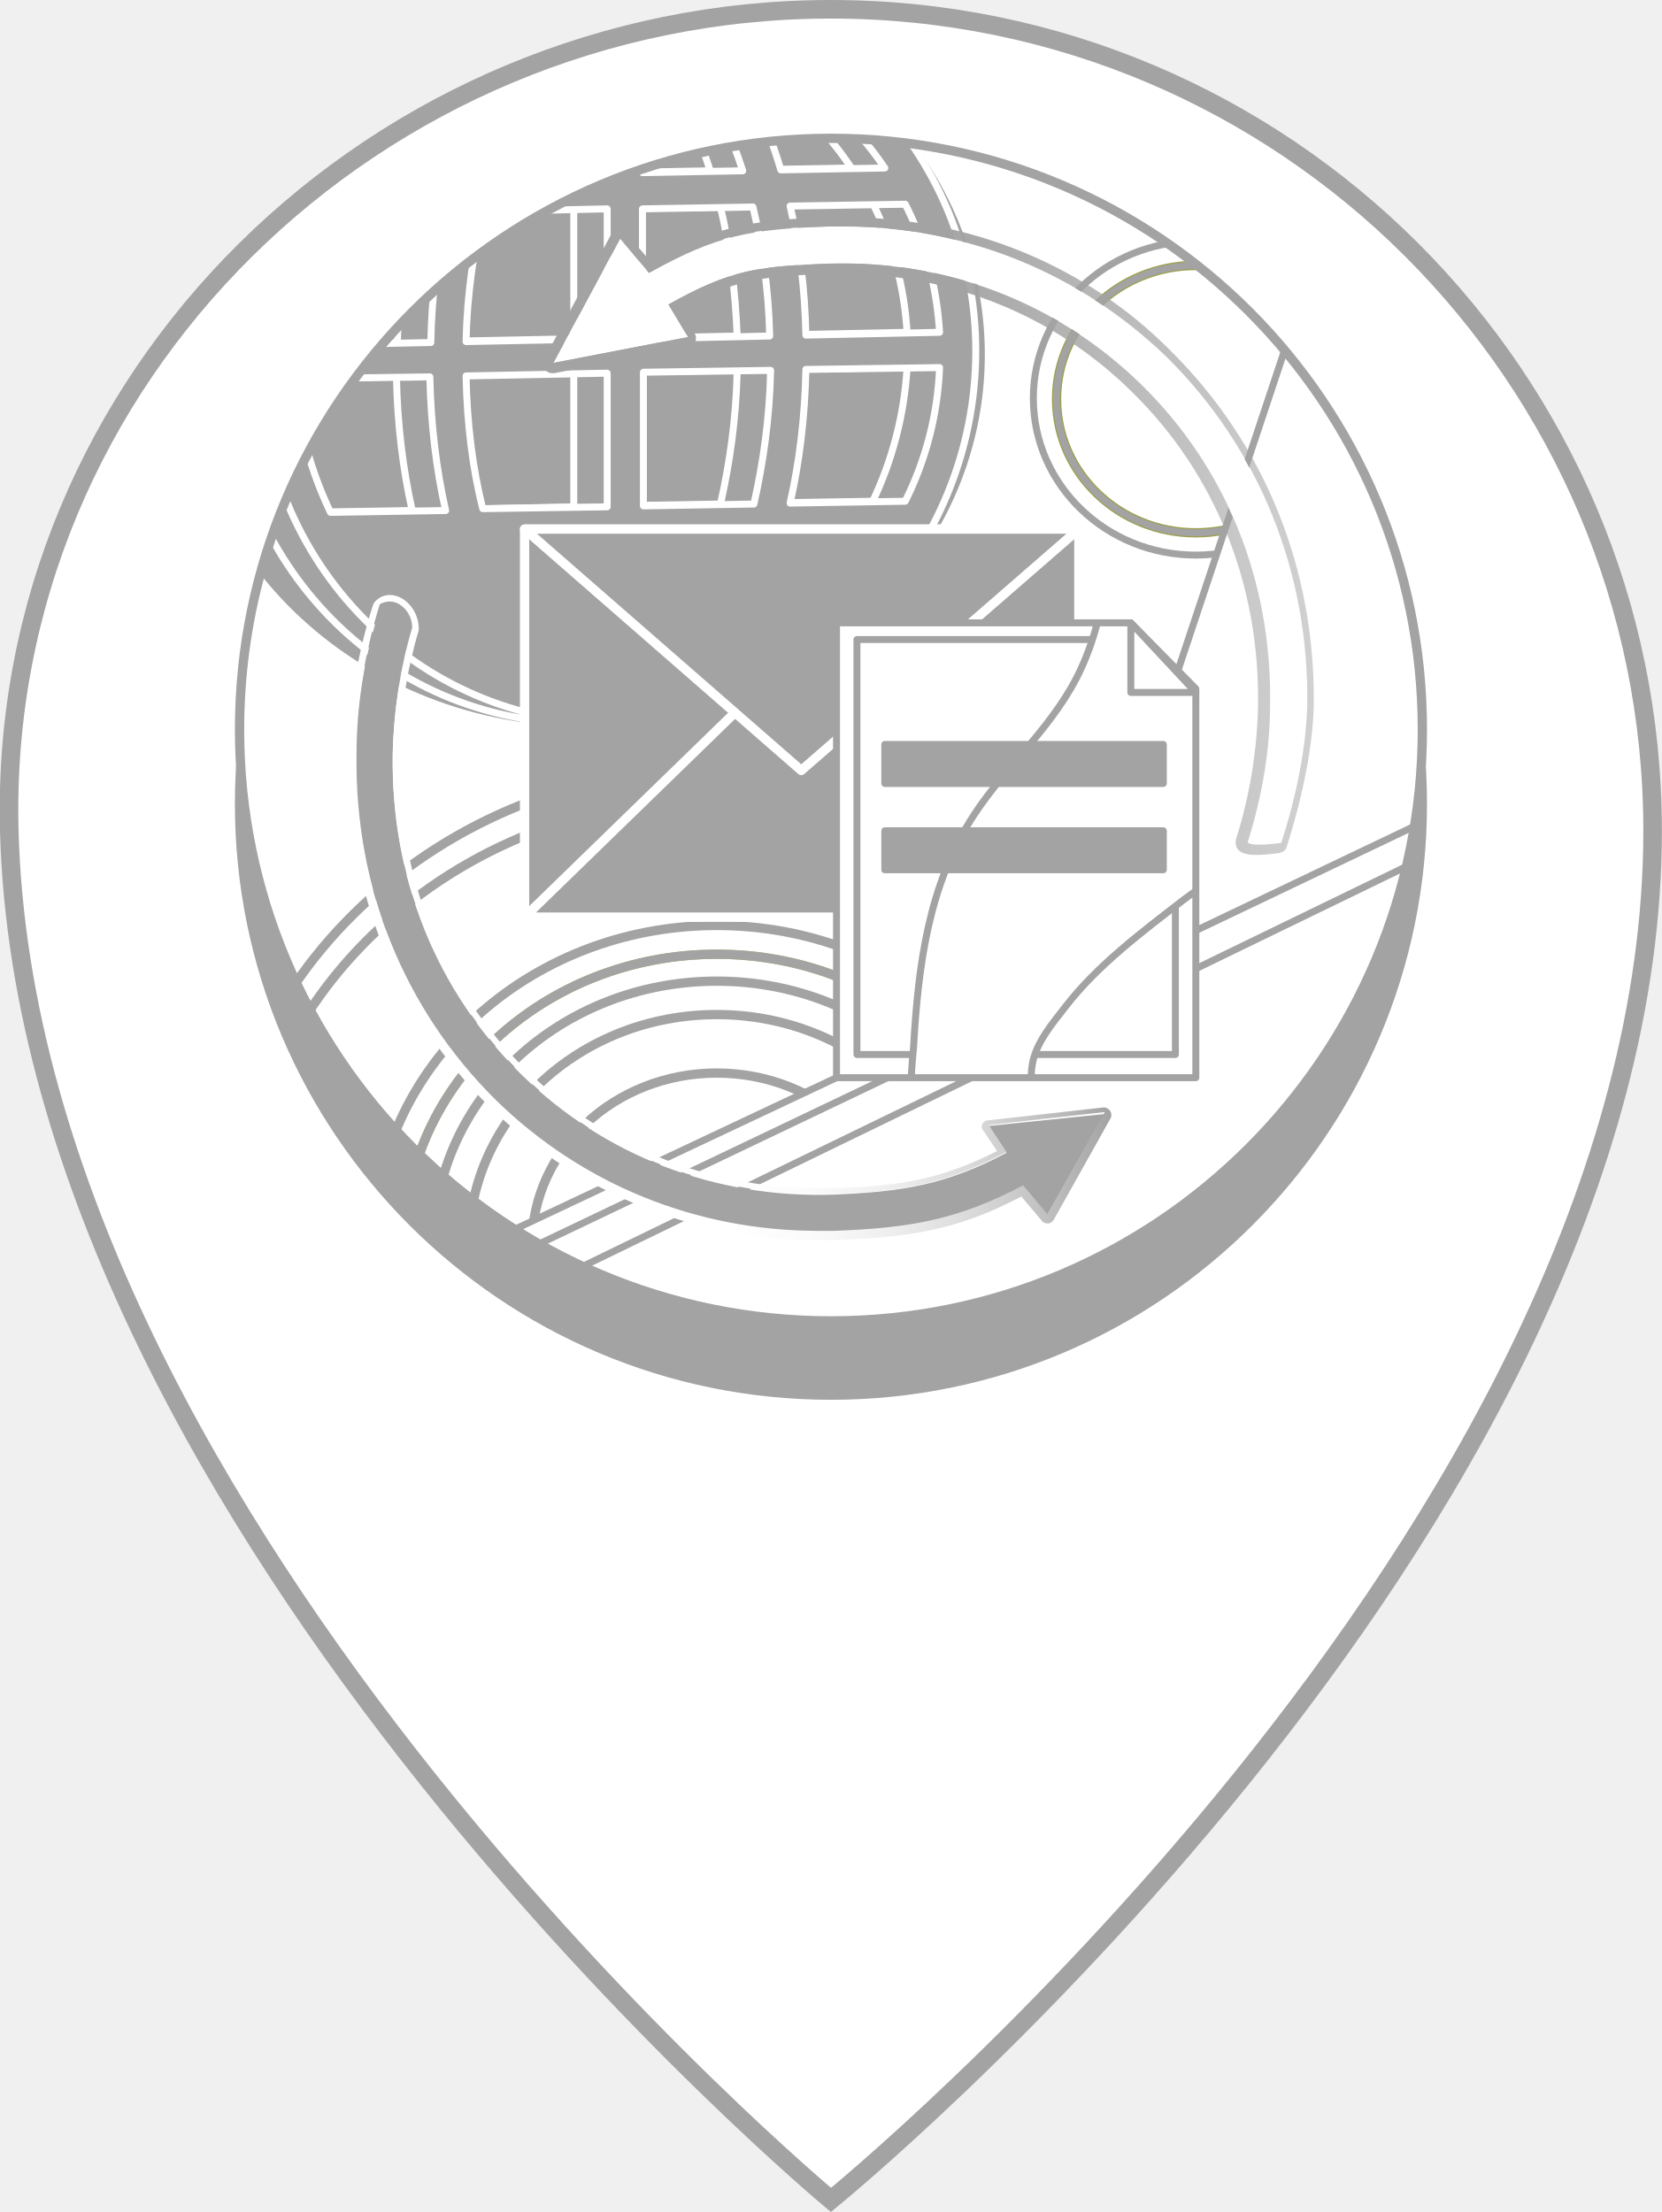
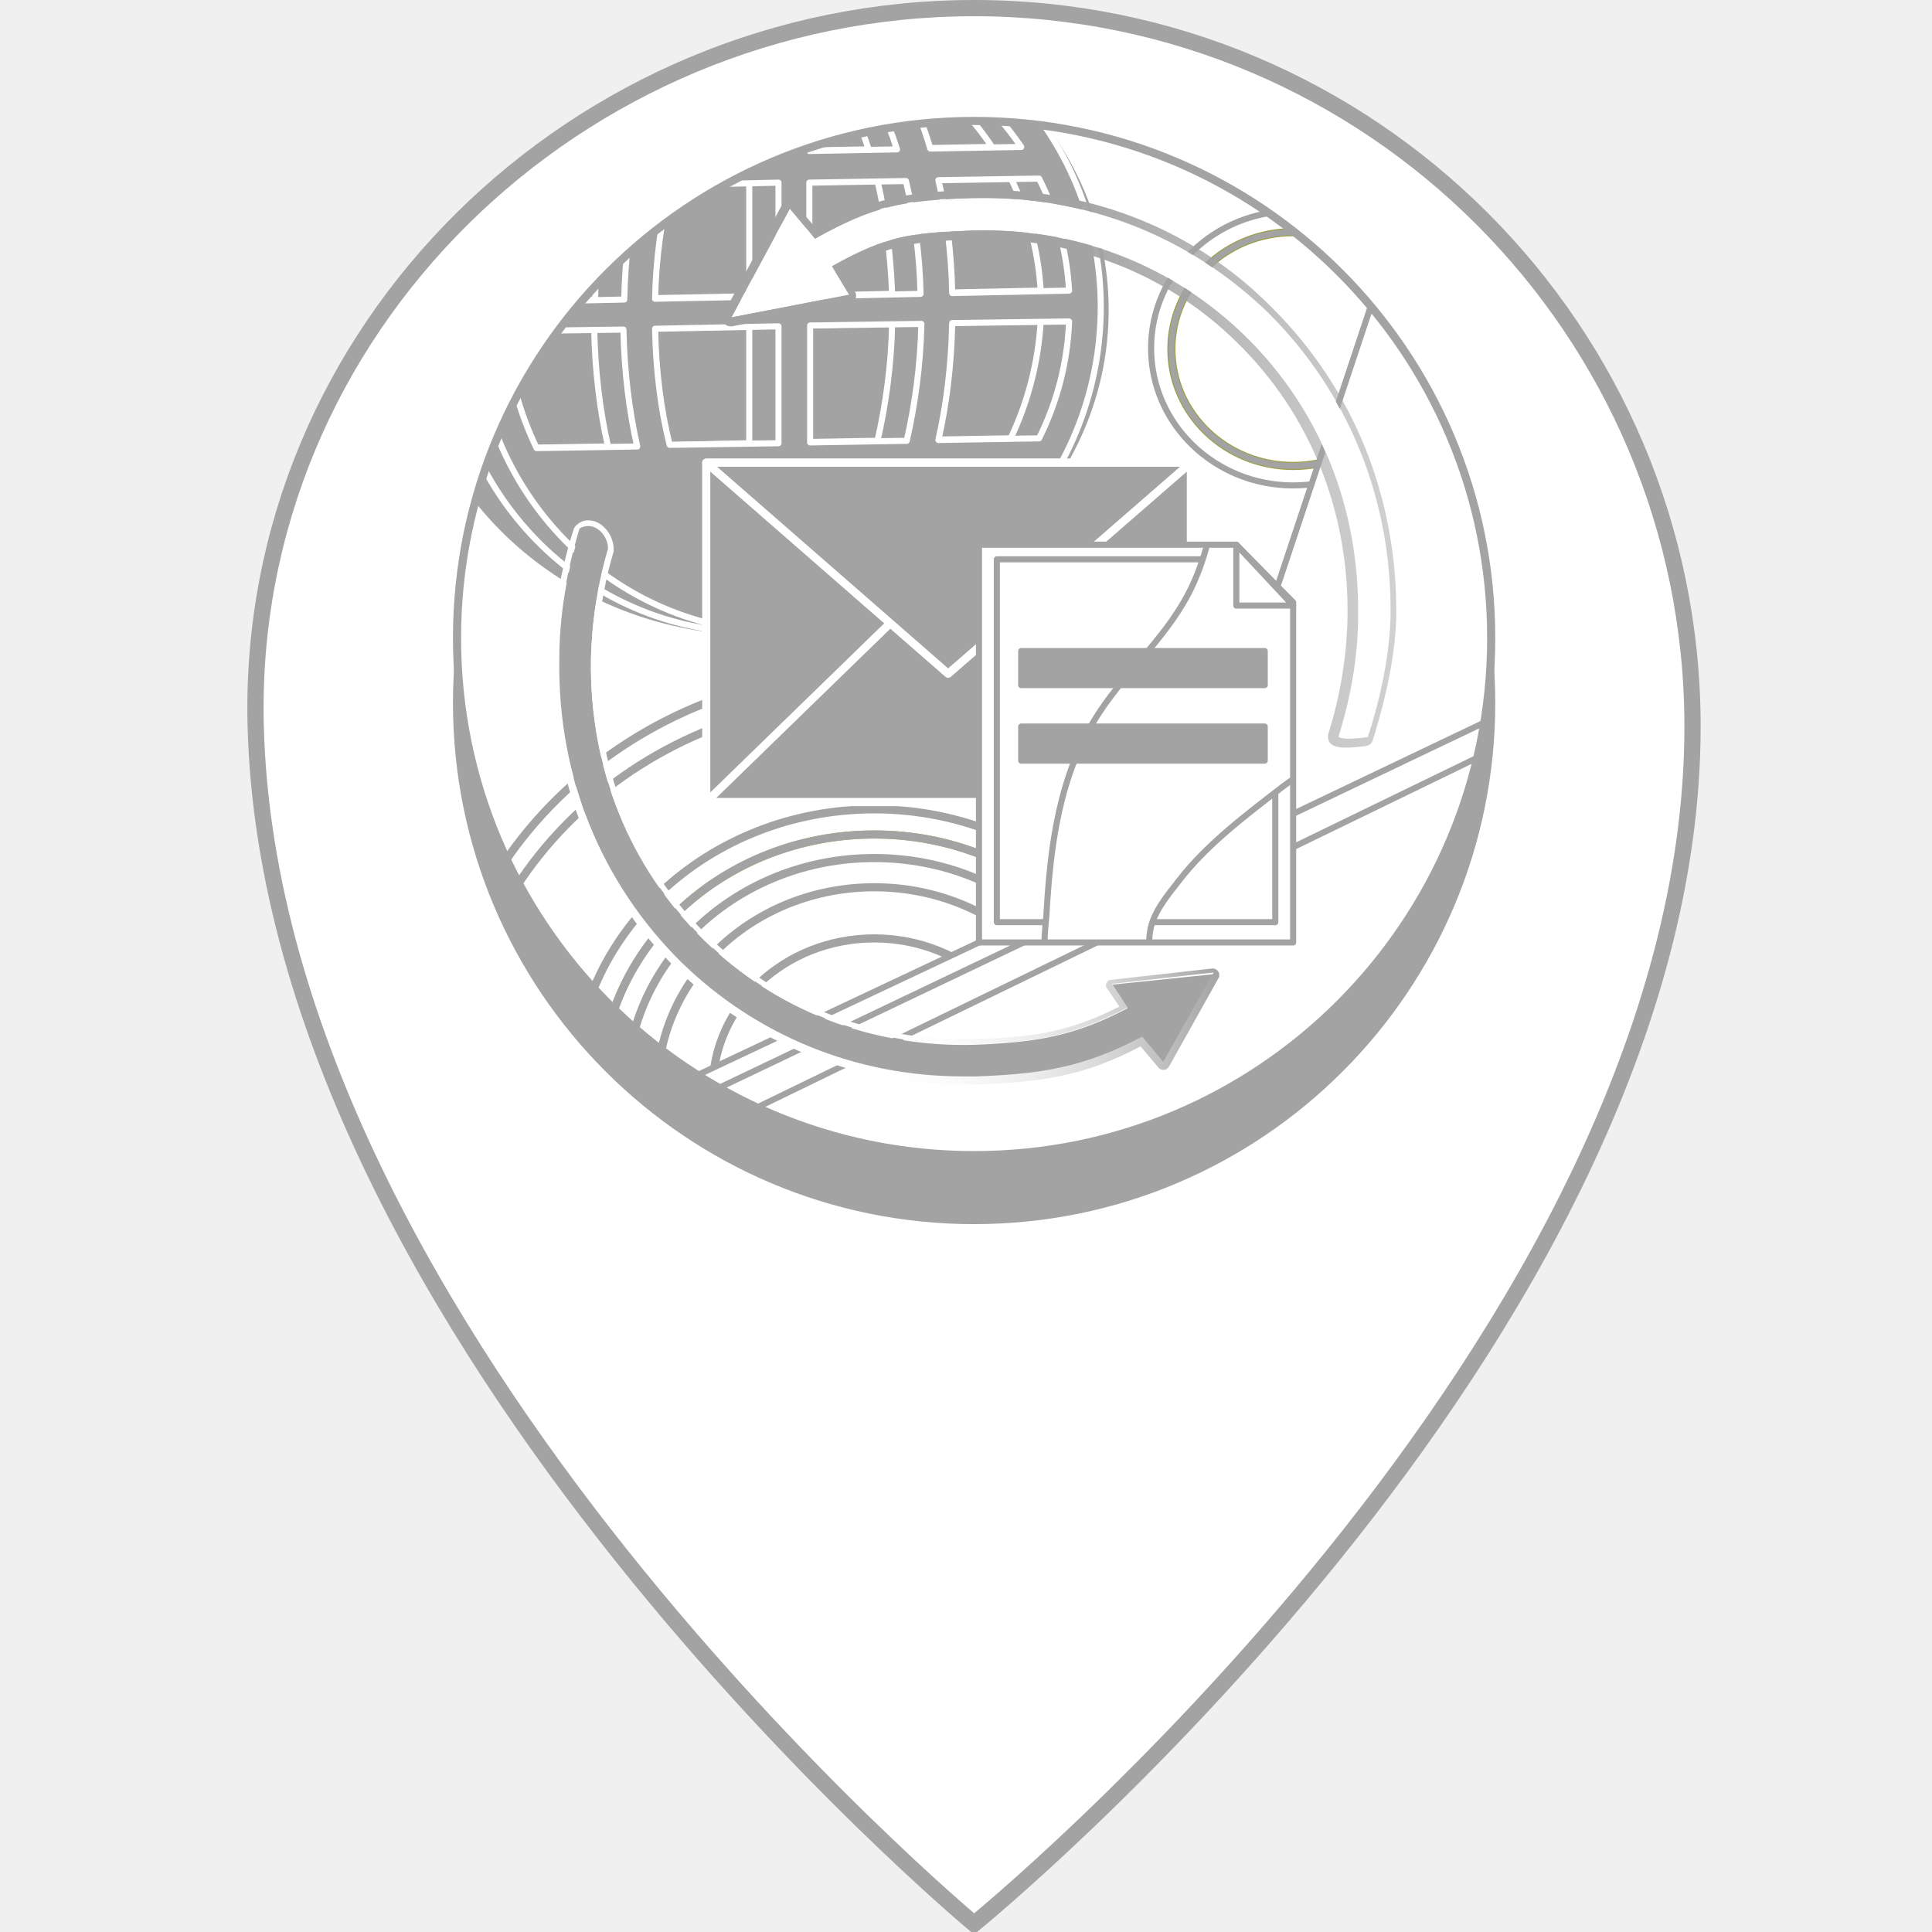
- <svg xmlns="http://www.w3.org/2000/svg" xmlns:xlink="http://www.w3.org/1999/xlink" version="1.1" id="Layer_1" x="0px" y="0px" viewBox="0 0 179 238.3" enable-background="new 0 0 179 238.3" xml:space="preserve">
+ <svg xmlns="http://www.w3.org/2000/svg" xmlns:xlink="http://www.w3.org/1999/xlink" version="1.1" id="Layer_1" x="0px" y="0px" viewBox="0 0 177 238" enable-background="new 0 0 177 238" width="510" height="510" xml:space="preserve">
  <g>
    <path fill="#FFFFFF" stroke="#A3A3A3" stroke-width="2" stroke-miterlimit="10" d="M178,89.5C178,165,89.5,237,89.5,237   S3,165,1,89.5C-0.3,40.6,40.7,1,89.5,1S178,40.6,178,89.5z" />
    <ellipse id="XMLID_335_" fill="#A3A3A3" stroke="#A3A3A3" stroke-miterlimit="10" cx="89.5" cy="86.6" rx="63.7" ry="63.7" />
    <g>
      <defs>
        <ellipse id="XMLID_298_" cx="89.5" cy="78.6" rx="63.7" ry="63.7" />
      </defs>
      <use xlink:href="#XMLID_298_" overflow="visible" fill="#FFFFFF" />
      <clipPath id="XMLID_2_">
        <use xlink:href="#XMLID_298_" overflow="visible" />
      </clipPath>
      <g clip-path="url(#XMLID_2_)">
        <ellipse fill="none" stroke="#A3A3A3" stroke-linecap="round" stroke-linejoin="round" stroke-miterlimit="10" cx="77.2" cy="133.5" rx="54" ry="50.8" />
        <ellipse fill="none" stroke="#B0BA50" stroke-linecap="round" stroke-linejoin="round" stroke-miterlimit="10" cx="77.2" cy="134.1" rx="33.7" ry="31.3" />
        <ellipse fill="none" stroke="#A3A3A3" stroke-linecap="round" stroke-linejoin="round" stroke-miterlimit="10" cx="77.2" cy="134.1" rx="33.7" ry="31.3" />
        <ellipse fill="none" stroke="#A3A3A3" stroke-linecap="round" stroke-linejoin="round" stroke-miterlimit="10" cx="77.2" cy="134.1" rx="37" ry="34.4" />
        <ellipse fill="none" stroke="#A3A3A3" stroke-linecap="round" stroke-linejoin="round" stroke-miterlimit="10" cx="77.2" cy="134.1" rx="51.5" ry="48.1" />
        <ellipse fill="none" stroke="#A3A3A3" stroke-linecap="round" stroke-linejoin="round" stroke-miterlimit="10" cx="77.2" cy="134.1" rx="26.7" ry="24.8" />
        <ellipse fill="none" stroke="#A3A3A3" stroke-linecap="round" stroke-linejoin="round" stroke-miterlimit="10" cx="77.2" cy="134.1" rx="30.5" ry="28.4" />
        <ellipse fill="none" stroke="#A3A3A3" stroke-linecap="round" stroke-linejoin="round" stroke-miterlimit="10" cx="77.2" cy="134.1" rx="19.9" ry="18.5" />
        <ellipse fill="none" stroke="#A3A3A3" stroke-width="0.75" stroke-linecap="round" stroke-linejoin="round" stroke-miterlimit="10" cx="128.8" cy="42.9" rx="17.5" ry="16.9" />
        <ellipse fill="none" stroke="#9CA04B" stroke-linecap="round" stroke-linejoin="round" stroke-miterlimit="10" cx="128.8" cy="43" rx="15" ry="14.4" />
        <ellipse fill="none" stroke="#A3A3A3" stroke-width="0.75" stroke-linecap="round" stroke-linejoin="round" stroke-miterlimit="10" cx="128.8" cy="43" rx="15" ry="14.4" />
      </g>
      <g clip-path="url(#XMLID_2_)">
        <ellipse fill="#A3A3A3" stroke="#A3A3A3" stroke-width="0.75" stroke-linecap="round" stroke-linejoin="round" stroke-miterlimit="10" cx="62.9" cy="38.2" rx="42.8" ry="39.7" />
      </g>
      <g clip-path="url(#XMLID_2_)">
        <path fill="#A3A3A3" stroke="#FFFFFF" stroke-width="0.75" stroke-linecap="round" stroke-linejoin="round" stroke-miterlimit="10" d="     M63.2-0.9C63.2-0.9,63.2-0.9,63.2-0.9l-0.3,0C41.7-0.5,24.4,17.5,24.5,39.2c0,21.4,17,38.7,37.9,38.7c0.2,0,0.5,0,0.7,0     c21.2-0.4,38.5-18.4,38.5-40.1C101.5,16.3,84.3-1.2,63.2-0.9z M94,54l-12.4,0.2c1-4.4,1.6-9.3,1.7-14.4l14.4-0.2     C97.4,44.7,96.1,49.6,94,54z M28.3,40.8l14.4-0.2c0.1,5.1,0.7,10,1.7,14.4l-12.4,0.2C29.9,50.8,28.6,46,28.3,40.8z M32,23.1     c0.1,0,0.1,0,0.2,0c0,0,0,0,0,0l12.2-0.2c-0.9,4.3-1.5,9-1.6,14l-14.4,0.3C28.6,32.1,29.9,27.4,32,23.1z M97.7,35.8l-14.4,0.3     c-0.1-5-0.7-9.7-1.7-13.9L94,21.9C96.1,26.1,97.4,30.8,97.7,35.8z M79.4,36.2l-13.7,0.3l0-14l11.9-0.2     C78.6,26.5,79.2,31.2,79.4,36.2z M65.7,18.6l0-15.2c4.4,1.6,8.3,7.2,10.8,15L65.7,18.6z M61.8,3l0,15.6l-12.3,0.2     C52.3,10.1,56.8,4,61.8,3z M61.8,22.5l0,14l-15.2,0.3c0.1-5,0.8-9.7,1.8-14L61.8,22.5z M46.6,40.5l15.2-0.3l0,14.4l-13.4,0.3     C47.4,50.5,46.8,45.6,46.6,40.5z M61.9,58.6l0,15.4c-5-0.7-9.5-6.6-12.3-15.1L61.9,58.6z M65.7,73.5l0-14.9l10.7-0.2     C74,66.1,70.1,71.7,65.7,73.5z M65.7,54.5l0-14.4l13.7-0.2c-0.1,5.1-0.8,10-1.8,14.4L65.7,54.5z M91.7,18.1l-11.2,0.2     c-1.7-5.8-4.2-10.6-7.2-13.9C80.9,6.7,87.4,11.6,91.7,18.1z M52.5,4.8c-2.9,3.5-5.4,8.3-7.1,14.2l-11.2,0.2     C38.5,12.5,45,7.4,52.5,4.8z M73.5,72.2c2.9-3.4,5.3-8.2,7-14L91.7,58C87.3,64.6,81,69.6,73.5,72.2z" />
        <path fill="#A3A3A3" stroke="#FFFFFF" stroke-width="0.75" stroke-linecap="round" stroke-linejoin="round" stroke-miterlimit="10" d="     M66.8-0.9C66.7-0.9,66.7-0.9,66.8-0.9l-0.3,0C45.2-0.5,28,17.5,28,39.2c0,21.4,17,38.7,37.9,38.7c0.2,0,0.5,0,0.7,0     c21.2-0.4,38.5-18.4,38.5-40.1C105.1,16.3,87.8-1.2,66.8-0.9z M97.5,54l-12.4,0.2c1-4.4,1.6-9.3,1.7-14.4l14.4-0.2     C101,44.7,99.7,49.6,97.5,54z M31.9,40.8l14.4-0.2c0.1,5.1,0.7,10,1.7,14.4l-12.4,0.2C33.5,50.8,32.1,46,31.9,40.8z M35.6,23.1     c0.1,0,0.1,0,0.2,0c0,0,0,0,0,0L48,22.9c-0.9,4.3-1.5,9-1.6,14l-14.4,0.3C32.2,32.1,33.5,27.4,35.6,23.1z M101.2,35.8l-14.4,0.3     c-0.1-5-0.7-9.7-1.7-13.9l12.4-0.2C99.6,26.1,100.9,30.8,101.2,35.8z M82.9,36.2l-13.7,0.3l0-14l11.9-0.2     C82.1,26.5,82.8,31.2,82.9,36.2z M69.2,18.6l0-15.2c4.4,1.6,8.3,7.2,10.8,15L69.2,18.6z M65.4,3l0,15.6L53,18.9     C55.8,10.1,60.3,4,65.4,3z M65.4,22.5l0,14l-15.2,0.3c0.1-5,0.8-9.7,1.8-14L65.4,22.5z M50.2,40.5l15.2-0.3l0,14.4L52,54.8     C50.9,50.5,50.3,45.6,50.2,40.5z M69.3,73.5l0-14.9L80,58.3C77.5,66.1,73.7,71.7,69.3,73.5z M69.3,54.5l0-14.4l13.7-0.2     c-0.1,5.1-0.8,10-1.8,14.4L69.3,54.5z M95.3,18.1l-11.2,0.2c-1.7-5.8-4.2-10.6-7.2-13.9C84.5,6.7,90.9,11.6,95.3,18.1z M56,4.8     C53.1,8.3,50.6,13.1,49,19l-11.2,0.2C42.1,12.5,48.5,7.4,56,4.8z M77.1,72.2c2.9-3.4,5.3-8.2,7-14L95.2,58     C90.9,64.6,84.5,69.6,77.1,72.2z" />
      </g>
      <g clip-path="url(#XMLID_2_)">
        <defs>
          <polygon id="XMLID_334_" points="165.3,95.7 142.8,24.4 116.4,103.7 41.5,139 83.1,152.7 145.8,128.7     " />
        </defs>
        <use xlink:href="#XMLID_334_" overflow="visible" fill="#FFFFFF" />
        <clipPath id="XMLID_3_">
          <use xlink:href="#XMLID_334_" overflow="visible" />
        </clipPath>
        <polyline clip-path="url(#XMLID_3_)" fill="none" stroke="#A3A3A3" stroke-width="0.75" stroke-linecap="round" stroke-linejoin="round" stroke-miterlimit="10" points="     157.4,86.6 45.1,140.2 48.4,143.4 159.4,89.5    " />
        <use xlink:href="#XMLID_334_" overflow="visible" fill="none" stroke="#A3A3A3" stroke-width="0.75" stroke-linecap="round" stroke-linejoin="round" stroke-miterlimit="10" />
      </g>
      <g clip-path="url(#XMLID_2_)">
        <g>
          <path fill="#FFFFFF" d="M125.6,38.5C115.9,29,103,24,89.2,24.4c-8.4,0.3-11.9,0.9-19.3,5l-3.1-3.7l-7.2,13.4l14.5-2.8L72,32.8      c6.8-3.8,9.6-4.1,17.3-4.4c12.7-0.4,24.6,4.2,33.5,12.9c9.2,9,14.1,21.2,13.9,34.5c-0.1,5.1-0.9,10-2.4,14.8      c0,0.7,3.6,0.2,3.6,0.2c1.7-5.3,2.8-10.5,2.8-14.9C140.9,61.6,135.6,48.3,125.6,38.5z" />
          <g>
            <linearGradient id="SVGID_1_" gradientUnits="userSpaceOnUse" x1="58.605" y1="57.717" x2="141.738" y2="57.717">
              <stop offset="0.495" style="stop-color:#A3A3A3" />
              <stop offset="0.995" style="stop-color:#A3A3A3;stop-opacity:0.505" />
              <stop offset="1" style="stop-color:#A3A3A3;stop-opacity:0.5" />
            </linearGradient>
            <path fill="url(#SVGID_1_)" d="M90.9,24.4c13.2,0,25.4,5,34.8,14.1c9.9,9.8,15.3,23.1,15.1,37.4c-0.1,4.4-1.1,9.7-2.8,14.9       c0,0-1.3,0.2-2.4,0.2c-0.7,0-1.2-0.1-1.2-0.3c1.5-4.8,2.4-9.8,2.4-14.8c0.2-13.3-4.7-25.5-13.9-34.5       C114.3,33,103,28.4,90.9,28.4c-0.5,0-1.1,0-1.6,0c-7.7,0.3-10.5,0.6-17.3,4.4l2.1,3.5l-14.5,2.8l7.2-13.4l3.1,3.7       c7.4-4.2,11-4.8,19.3-5C89.7,24.4,90.3,24.4,90.9,24.4 M90.9,23.4c-0.6,0-1.1,0-1.7,0c-8.4,0.3-12.1,1-19.1,4.8l-2.6-3       c-0.2-0.2-0.5-0.4-0.8-0.4c0,0-0.1,0-0.1,0c-0.3,0-0.6,0.2-0.8,0.5l-7.2,13.4c-0.2,0.3-0.2,0.8,0.1,1.1       c0.2,0.3,0.5,0.4,0.8,0.4c0.1,0,0.1,0,0.2,0l14.5-2.8c0.3-0.1,0.6-0.3,0.7-0.6c0.1-0.3,0.1-0.6-0.1-0.9l-1.6-2.6       c6.2-3.3,8.9-3.5,15.9-3.8c0.5,0,1,0,1.6,0c11.8,0,22.9,4.5,31.2,12.7c9,8.8,13.8,20.8,13.6,33.8c-0.1,4.9-0.9,9.8-2.4,14.5       c0,0.1,0,0.2,0,0.3c0,1.3,1.7,1.3,2.2,1.3c1.1,0,2.4-0.2,2.5-0.2c0.4-0.1,0.7-0.3,0.8-0.7c1.8-5.7,2.8-10.9,2.9-15.2       c0.2-14.7-5.3-28.2-15.4-38.2C116.9,28.5,104.3,23.4,90.9,23.4L90.9,23.4z" />
          </g>
        </g>
        <g>
          <path fill="#A3A3A3" d="M106.5,121.3l1.9,2.9c-6.6,3.5-11.4,4.2-18.7,4.5c-12.7,0.4-24.6-4.2-33.5-12.9      c-9.2-9-14.1-21.2-13.9-34.5c0.1-4.6,0.8-9.2,2.1-13.6c0-2-2.2-3.6-3.4-2.4c-1.7,5.2-2.6,10.5-2.6,16      c-0.2,14.4,5.2,27.7,15.1,37.4c9.3,9.1,21.6,14.1,34.7,14.1c0.6,0,1.2,0,1.7,0c8-0.3,13.2-1.1,20.4-4.9l2.6,3.1l6.2-11      L106.5,121.3z" />
          <g>
            <linearGradient id="SVGID_2_" gradientUnits="userSpaceOnUse" x1="37.542" y1="98.765" x2="119.798" y2="98.765">
              <stop offset="0.495" style="stop-color:#FFFFFF" />
              <stop offset="0.601" style="stop-color:#FBFBFB" />
              <stop offset="0.706" style="stop-color:#EFEFEF" />
              <stop offset="0.811" style="stop-color:#DBDBDB" />
              <stop offset="0.914" style="stop-color:#C0C0C0" />
              <stop offset="1" style="stop-color:#A3A3A3" />
            </linearGradient>
            <path fill="url(#SVGID_2_)" d="M42,64.8c1.2,0,2.4,1.3,2.4,2.8c-1.3,4.4-2,9-2.1,13.6c-0.2,13.3,4.7,25.5,13.9,34.5       c8.5,8.4,19.8,12.9,31.9,12.9c0.5,0,1.1,0,1.6,0c7.3-0.2,12.1-1,18.7-4.5l-1.9-2.9l12.5-1.4l-6.2,11l-2.6-3.1       c-7.2,3.8-12.4,4.6-20.4,4.9c-0.6,0-1.2,0-1.7,0c0,0,0,0,0,0c-13.1,0-25.4-5-34.7-14.1c-9.9-9.8-15.3-23.1-15.1-37.4       c0.1-5.4,1-10.8,2.6-16C41.2,64.9,41.6,64.8,42,64.8 M119,119.9L119,119.9 M42,64.1L42,64.1c-0.6,0-1.1,0.2-1.6,0.7       c-0.1,0.1-0.1,0.2-0.2,0.3c-1.7,5.3-2.6,10.7-2.7,16.2c-0.2,14.6,5.2,28.1,15.3,38c9.4,9.2,21.9,14.3,35.2,14.3       c0.6,0,1.2,0,1.8,0c8-0.3,13.2-1,20.2-4.7l2.2,2.6c0.1,0.2,0.4,0.3,0.6,0.3c0,0,0,0,0.1,0c0.2,0,0.5-0.2,0.6-0.4l6.1-10.9       c0.1-0.1,0.1-0.3,0.1-0.4c0-0.4-0.3-0.7-0.7-0.8c0,0,0,0,0,0c0,0,0,0,0,0c0,0,0,0-0.1,0l-12.5,1.4c-0.3,0-0.5,0.2-0.6,0.4       s-0.1,0.5,0.1,0.7l1.5,2.2c-6.1,3.1-10.6,3.8-17.7,4c-0.5,0-1.1,0-1.6,0c-11.8,0-23-4.5-31.4-12.7c-9-8.8-13.9-20.9-13.7-34       c0.1-4.5,0.8-9,2.1-13.4c0-0.1,0-0.1,0-0.2C45.1,65.8,43.6,64.1,42,64.1L42,64.1z" />
          </g>
        </g>
      </g>
      <use xlink:href="#XMLID_298_" overflow="visible" fill="none" stroke="#A3A3A3" stroke-miterlimit="10" />
    </g>
    <g>
      <rect x="56.5" y="57" fill="#A3A3A3" stroke="#FFFFFF" stroke-linecap="round" stroke-linejoin="round" stroke-miterlimit="10" width="59.7" height="41.8" />
      <polygon fill="#A3A3A3" stroke="#FFFFFF" stroke-linecap="round" stroke-linejoin="round" stroke-miterlimit="10" points="    56.5,98.8 85.3,70.8 116.2,98.8   " />
      <polygon fill="#A3A3A3" stroke="#FFFFFF" stroke-linecap="round" stroke-linejoin="round" stroke-miterlimit="10" points="    56.5,57 86.3,83 116.2,57   " />
    </g>
    <g>
      <g>
        <defs>
          <polygon id="XMLID_297_" points="128.8,116.1 90.1,116.1 90.1,67.1 121.8,67.1 128.8,74.2     " />
        </defs>
        <use xlink:href="#XMLID_297_" overflow="visible" fill="#FFFFFF" />
        <clipPath id="XMLID_4_">
          <use xlink:href="#XMLID_297_" overflow="visible" />
        </clipPath>
        <polyline clip-path="url(#XMLID_4_)" fill="none" stroke="#A3A3A3" stroke-width="0.75" stroke-linecap="round" stroke-linejoin="round" stroke-miterlimit="10" points="     117.6,68.9 92.3,68.9 92.3,113.6 98.3,113.6    " />
        <polyline clip-path="url(#XMLID_4_)" fill="none" stroke="#A3A3A3" stroke-width="0.75" stroke-linecap="round" stroke-linejoin="round" stroke-miterlimit="10" points="     111.2,113.6 126.6,113.6 126.6,96.8    " />
        <path clip-path="url(#XMLID_4_)" fill="#FFFFFF" stroke="#A3A3A3" stroke-width="0.75" stroke-linecap="round" stroke-linejoin="round" stroke-miterlimit="10" d="     M118.1,59.6c1.7,3.4-0.2,9.2-1.6,12.3c-2.8,6.2-8,10.4-11.6,15.9c-4.9,7.5-6,16.2-6.5,25c-0.1,1.4-0.7,5.8,0.4,6.7     c0.9,0.8,5-0.1,6.3-0.1c1.9-0.1,4.1-0.3,6,0.2c0.1-1.7-0.2-3.4,0.1-5c0.4-2.3,2.2-4.4,3.6-6.2c3.4-4.4,8.2-8,12.6-11.4     c3.7-2.8,7.9-4.9,11-8.4c2.7-2.9,3.5-6.5,3.6-10.4c0.3-6.8-3.8-11-8.2-15.8" />
        <use xlink:href="#XMLID_297_" overflow="visible" fill="none" stroke="#A3A3A3" stroke-width="0.75" stroke-linecap="round" stroke-linejoin="round" stroke-miterlimit="10" />
      </g>
      <polygon fill="#FFFFFF" stroke="#A3A3A3" stroke-width="0.75" stroke-linecap="round" stroke-linejoin="round" stroke-miterlimit="10" points="    121.8,67.1 121.8,74.6 128.8,74.6   " />
      <rect x="95.3" y="80.2" fill="#A3A3A3" stroke="#A3A3A3" stroke-width="0.75" stroke-linecap="round" stroke-linejoin="round" stroke-miterlimit="10" width="30" height="4.2" />
      <rect x="95.3" y="89.5" fill="#A3A3A3" stroke="#A3A3A3" stroke-width="0.75" stroke-linecap="round" stroke-linejoin="round" stroke-miterlimit="10" width="30" height="4.2" />
    </g>
  </g>
  <g>
</g>
  <g>
</g>
  <g>
</g>
  <g>
</g>
  <g>
</g>
  <g>
</g>
  <g>
</g>
  <g>
</g>
  <g>
</g>
  <g>
</g>
  <g>
</g>
  <g>
</g>
  <g>
</g>
  <g>
</g>
  <g>
</g>
</svg>
